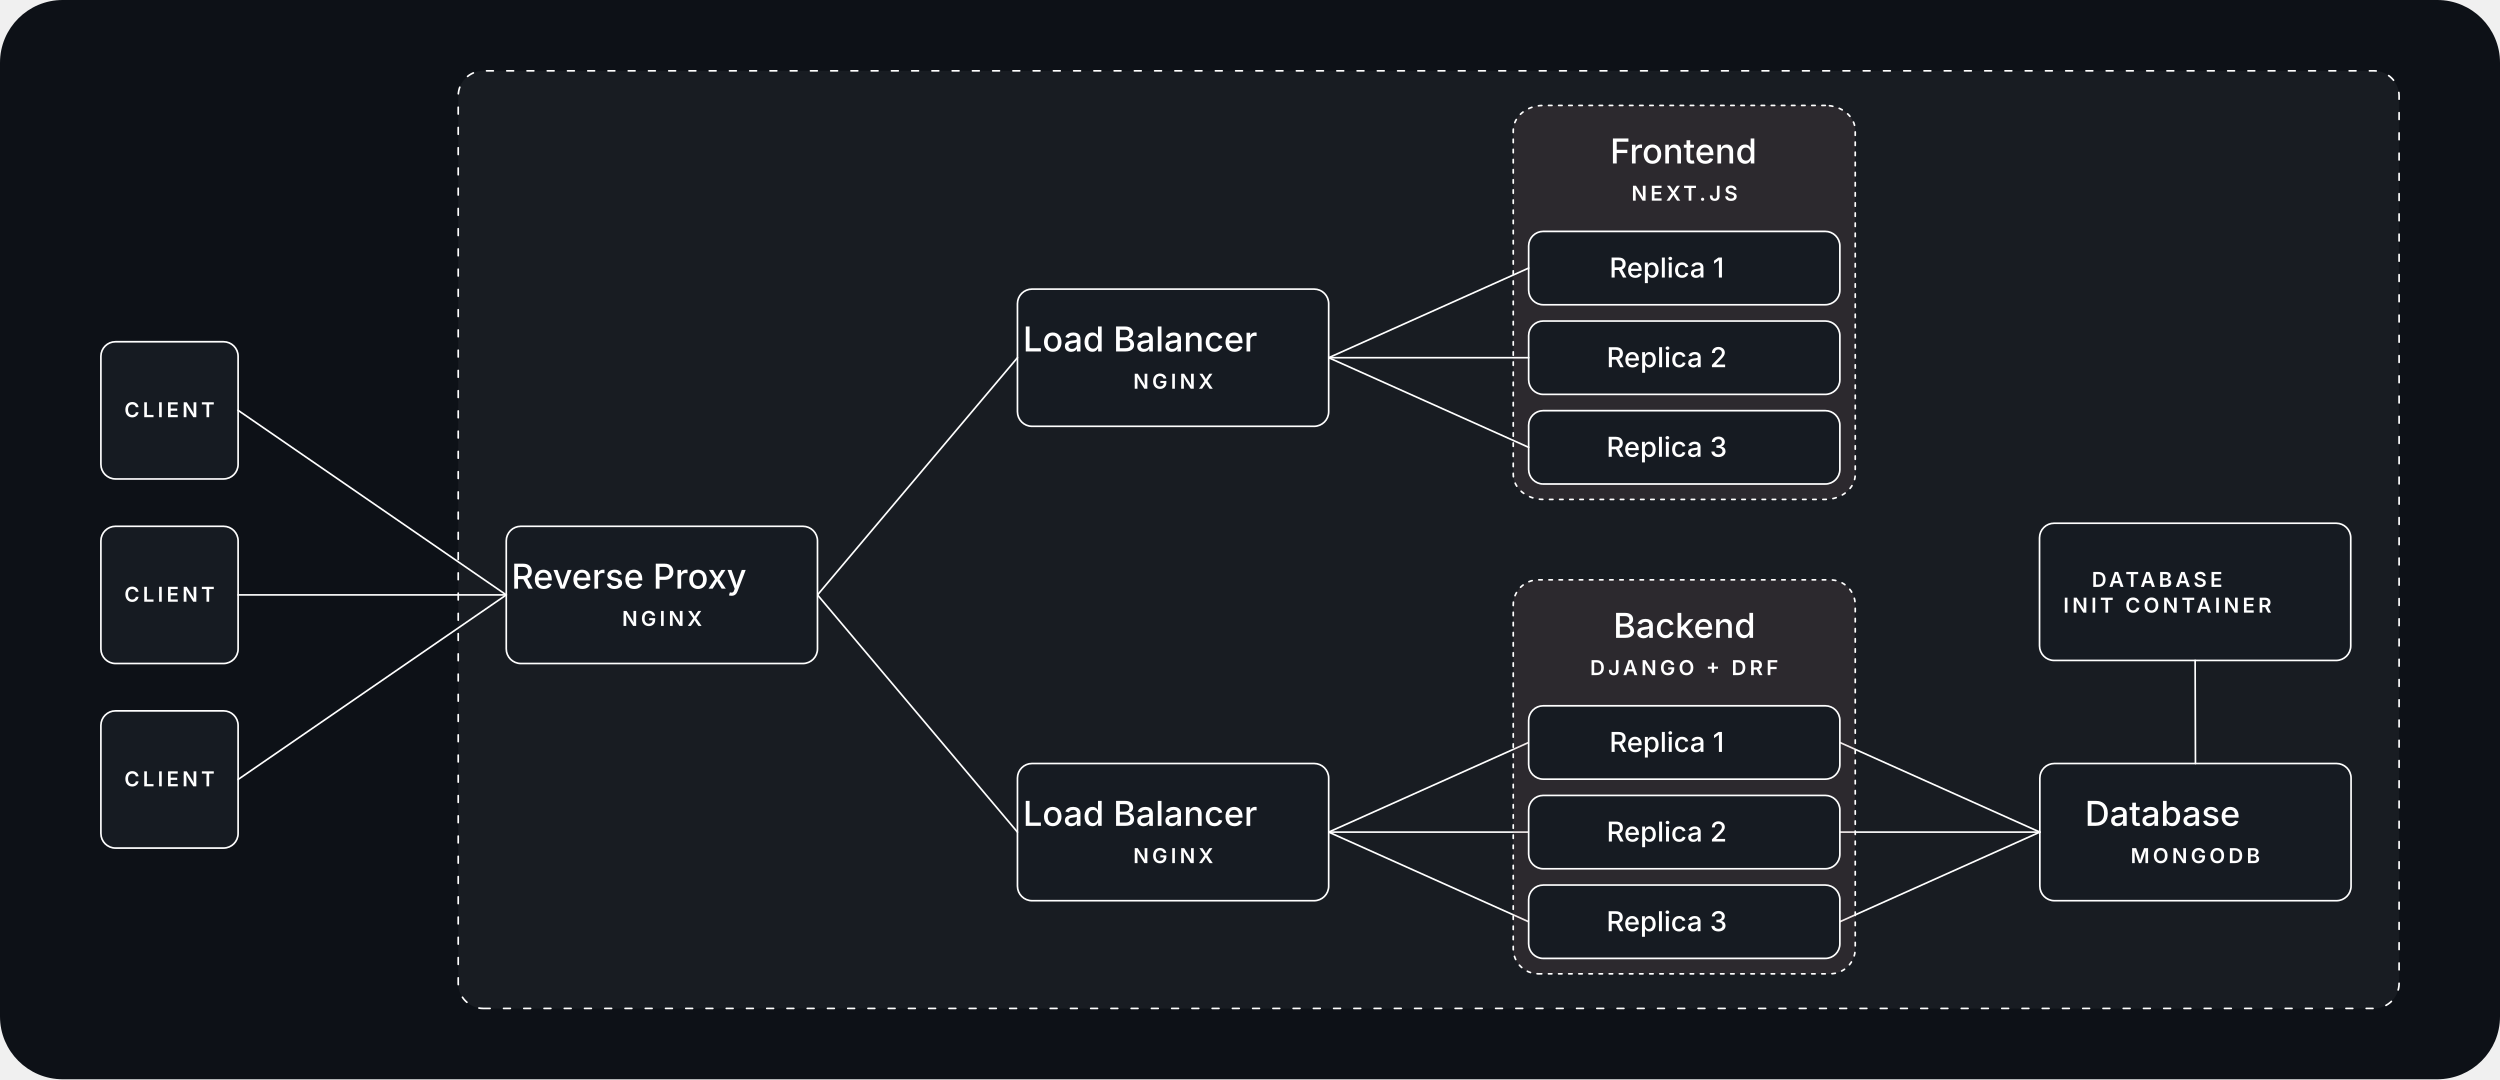
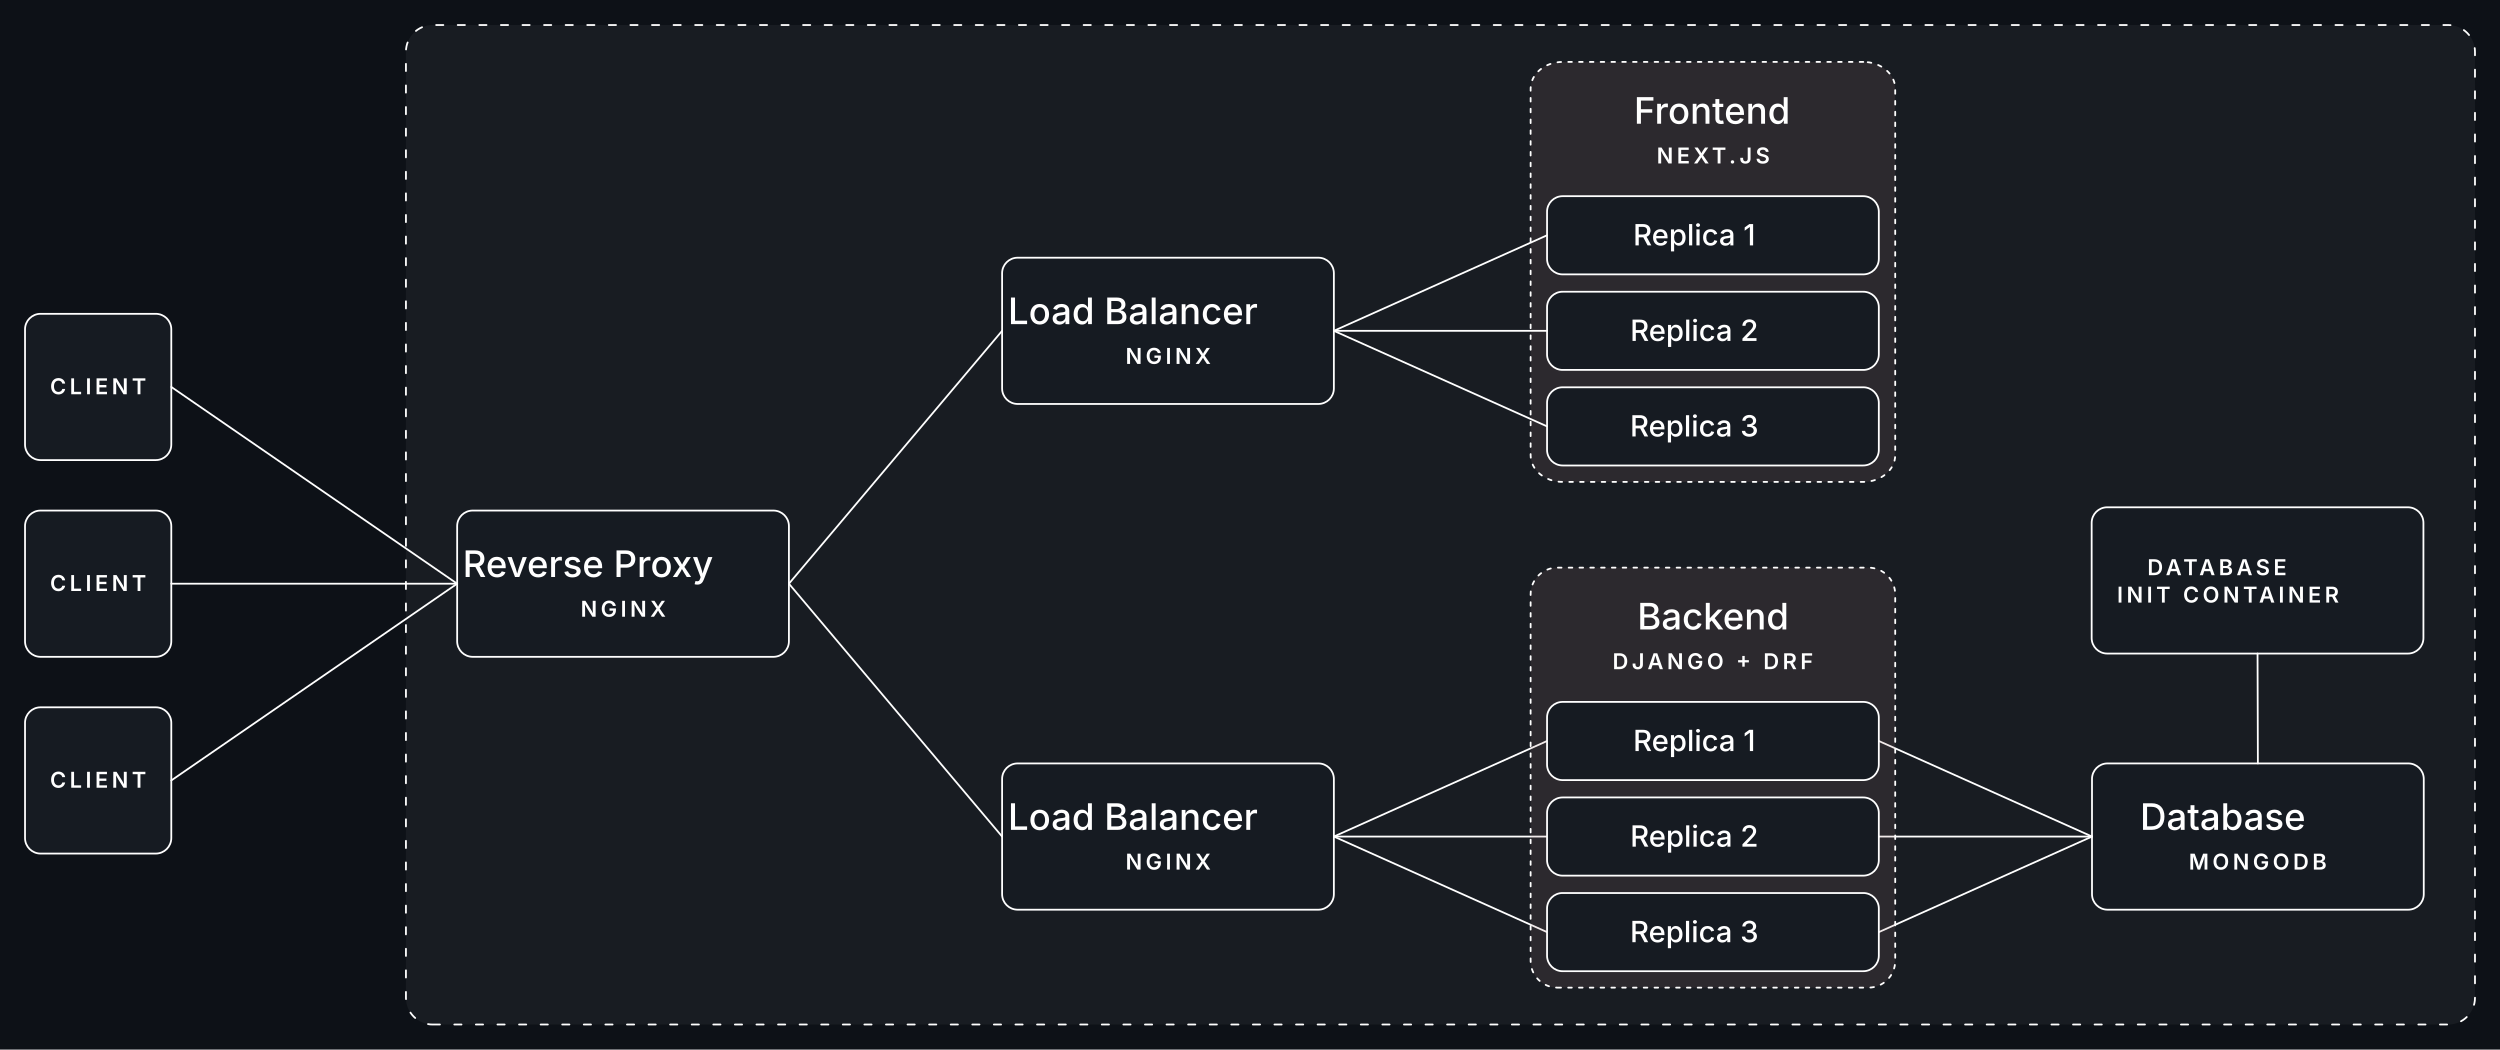
- <svg xmlns="http://www.w3.org/2000/svg" width="1028.229mm" height="443.894mm" viewBox="0 0 1028.229 443.894" version="1.1" id="svg1" xml:space="preserve">
+ <svg xmlns="http://www.w3.org/2000/svg" width="964.539mm" height="404.934mm" viewBox="0 0 964.539 404.934" version="1.1" id="svg1" xml:space="preserve">
  <defs id="defs1" />
-   <g id="layer1" transform="translate(-1405.286,723.7228)">
-     <rect style="fill:#0d1117;fill-opacity:1;stroke:none;stroke-width:0.694;stroke-linecap:round;stroke-linejoin:round;stroke-dasharray:2.776, 5.551;stroke-dashoffset:0;stroke-opacity:0.997" id="rect55" width="1028.229" height="443.894" x="1405.286" y="-723.723" rx="25.803" ry="25.803" transform="translate(-1.2291667e-5)" />
+   <g id="layer1" transform="translate(-1437.13,704.2424)">
+     <rect style="fill:#0d1117;fill-opacity:1;stroke:none;stroke-width:0.667;stroke-linecap:round;stroke-linejoin:round;stroke-dasharray:2.668, 5.335;stroke-dashoffset:0;stroke-opacity:0.997" id="rect55" width="964.539" height="404.934" x="1437.13" y="-704.242" />
    <rect style="fill:#ffffff;fill-opacity:0.05;stroke:#ffffff;stroke-width:0.694;stroke-linecap:round;stroke-dasharray:2.776, 5.551;stroke-dashoffset:0" id="rect2-3-6-9-8-5-6-5-3" width="798.269" height="385.627" x="1593.747" y="308.962" rx="10.332" ry="10.332" transform="scale(1,-1)" />
    <g id="g53">
      <rect style="fill:#161b22;fill-opacity:1;stroke:#ffffff;stroke-width:0.694;stroke-linecap:round;stroke-dasharray:none" id="rect2-3-0" width="56.433" height="56.433" x="1446.784" y="-507.261" rx="5.998" ry="5.996" />
      <text xml:space="preserve" style="font-weight:500;font-size:8.467px;font-family:Inter;-inkscape-font-specification:'Inter Medium';text-align:start;letter-spacing:1.323px;text-anchor:start;fill:none;fill-opacity:1;stroke:#ffffff;stroke-width:7.011;stroke-linecap:round;stroke-dasharray:none" x="1456.231" y="-476.287" id="text2-6-1-1" transform="scale(1.000133,0.9998669)">
        <tspan style="font-style:normal;font-variant:normal;font-weight:600;font-stretch:normal;font-size:8.467px;font-family:Inter;-inkscape-font-specification:'Inter Semi-Bold';text-align:start;letter-spacing:1.323px;text-anchor:start;fill:#ffffff;stroke:none;stroke-width:7.011" x="1456.231" y="-476.287" id="tspan3-2-2-9">CLIENT</tspan>
      </text>
      <rect style="fill:#161b22;fill-opacity:1;stroke:#ffffff;stroke-width:0.694;stroke-linecap:round;stroke-dasharray:none" id="rect2-3-0-6" width="56.433" height="56.433" x="1446.784" y="-431.353" rx="5.998" ry="5.996" />
      <text xml:space="preserve" style="font-weight:500;font-size:8.467px;font-family:Inter;-inkscape-font-specification:'Inter Medium';text-align:start;letter-spacing:1.323px;text-anchor:start;fill:none;fill-opacity:1;stroke:#ffffff;stroke-width:7.011;stroke-linecap:round;stroke-dasharray:none" x="1456.231" y="-400.369" id="text2-6-1-1-6" transform="scale(1.000133,0.9998669)">
        <tspan style="font-style:normal;font-variant:normal;font-weight:600;font-stretch:normal;font-size:8.467px;font-family:Inter;-inkscape-font-specification:'Inter Semi-Bold';text-align:start;letter-spacing:1.323px;text-anchor:start;fill:#ffffff;stroke:none;stroke-width:7.011" x="1456.231" y="-400.369" id="tspan3-2-2-9-4">CLIENT</tspan>
      </text>
      <rect style="fill:#161b22;fill-opacity:1;stroke:#ffffff;stroke-width:0.694;stroke-linecap:round;stroke-dasharray:none" id="rect2-3-0-62" width="56.433" height="56.433" x="1446.784" y="-583.169" rx="5.998" ry="5.996" />
      <text xml:space="preserve" style="font-weight:500;font-size:8.467px;font-family:Inter;-inkscape-font-specification:'Inter Medium';text-align:start;letter-spacing:1.323px;text-anchor:start;fill:none;fill-opacity:1;stroke:#ffffff;stroke-width:7.011;stroke-linecap:round;stroke-dasharray:none" x="1456.231" y="-552.205" id="text2-6-1-1-67" transform="scale(1.000133,0.9998669)">
        <tspan style="font-style:normal;font-variant:normal;font-weight:600;font-stretch:normal;font-size:8.467px;font-family:Inter;-inkscape-font-specification:'Inter Semi-Bold';text-align:start;letter-spacing:1.323px;text-anchor:start;fill:#ffffff;stroke:none;stroke-width:7.011" x="1456.231" y="-552.205" id="tspan3-2-2-9-5">CLIENT</tspan>
      </text>
    </g>
    <text xml:space="preserve" style="font-style:normal;font-variant:normal;font-weight:normal;font-stretch:normal;font-size:7.761px;font-family:'JetBrains Mono';-inkscape-font-specification:'JetBrains Mono';letter-spacing:0px;fill:none;stroke:#ffffff;stroke-width:0.694;stroke-linecap:round;stroke-dasharray:none" x="1028.734" y="-437.923" id="text14-7">
      <tspan id="tspan14-3" style="font-style:normal;font-variant:normal;font-weight:normal;font-stretch:normal;font-family:'JetBrains Mono';-inkscape-font-specification:'JetBrains Mono';letter-spacing:0px;fill:#ffffff;stroke:none;stroke-width:0.694" x="1028.734" y="-437.923" />
    </text>
    <g id="g38-8" transform="translate(675.4204,-551.8699)">
      <rect style="fill:#161b22;fill-opacity:1;stroke:#ffffff;stroke-width:0.694;stroke-linecap:round;stroke-dasharray:none" id="rect2-3-6-9-0-0" width="128" height="56.433" x="1568.836" y="142.167" rx="5.998" ry="5.996" />
      <text xml:space="preserve" style="font-weight:500;font-size:14.111px;font-family:Inter;-inkscape-font-specification:'Inter Medium';text-align:start;letter-spacing:0px;text-anchor:start;fill:none;fill-opacity:1;stroke:#ffffff;stroke-width:7.011;stroke-linecap:round;stroke-dasharray:none" x="1632.255" y="167.828" id="text2-56-9-8-3-2" transform="scale(1.000133,0.9998669)">
        <tspan style="font-style:normal;font-variant:normal;font-weight:500;font-stretch:normal;font-size:14.111px;font-family:Inter;-inkscape-font-specification:'Inter Medium';text-align:center;text-anchor:middle;fill:#ffffff;stroke:none;stroke-width:7.011" x="1632.255" y="167.828" id="tspan2-4-8-0-1">Database</tspan>
      </text>
      <text xml:space="preserve" style="font-weight:500;font-size:8.467px;font-family:Inter;-inkscape-font-specification:'Inter Medium';text-align:start;letter-spacing:1.323px;text-anchor:start;fill:none;fill-opacity:1;stroke:#ffffff;stroke-width:7.011;stroke-linecap:round;stroke-dasharray:none" x="1605.95" y="183.168" id="text2-6-1-8-5-9-0" transform="scale(1.000133,0.9998669)">
        <tspan style="font-style:normal;font-variant:normal;font-weight:600;font-stretch:normal;font-size:8.467px;font-family:Inter;-inkscape-font-specification:'Inter Semi-Bold';text-align:start;letter-spacing:1.323px;text-anchor:start;fill:#ffffff;stroke:none;stroke-width:7.011" x="1605.95" y="183.168" id="tspan3-2-2-1-0-2-5">MONGODB</tspan>
      </text>
    </g>
    <g id="g45" transform="translate(-4.8769951e-5,1.291389)">
      <rect style="fill:#161b22;fill-opacity:1;stroke:#ffffff;stroke-width:0.694;stroke-linecap:round;stroke-dasharray:none" id="rect2-3-6-9-0-0-8" width="128" height="56.433" x="2244.126" y="-509.813" rx="5.998" ry="5.996" />
      <text xml:space="preserve" style="font-weight:500;font-size:8.467px;font-family:Inter;-inkscape-font-specification:'Inter Medium';text-align:start;letter-spacing:1.323px;text-anchor:start;fill:none;fill-opacity:1;stroke:#ffffff;stroke-width:7.011;stroke-linecap:round;stroke-dasharray:none" x="2307.63" y="-483.689" id="text2-6-9-5-5-9" transform="scale(1.000133,0.9998669)">
        <tspan style="font-style:normal;font-variant:normal;font-weight:600;font-stretch:normal;font-size:8.467px;font-family:Inter;-inkscape-font-specification:'Inter Semi-Bold';text-align:center;letter-spacing:1.323px;text-anchor:middle;fill:#ffffff;stroke:none;stroke-width:7.011" x="2307.63" y="-483.689" id="tspan6-9-6-9">DATABASE</tspan>
        <tspan style="font-style:normal;font-variant:normal;font-weight:600;font-stretch:normal;font-size:8.467px;font-family:Inter;-inkscape-font-specification:'Inter Semi-Bold';text-align:center;letter-spacing:1.323px;text-anchor:middle;fill:#ffffff;stroke:none;stroke-width:7.011" x="2308.291" y="-473.106" id="tspan1-0">INIT CONTAINER</tspan>
      </text>
    </g>
    <g id="g43" transform="translate(-4.8769951e-5,1.291389)">
      <path style="fill:#000000;stroke:#ffffff;stroke-width:0.694;stroke-linecap:round;stroke-linejoin:round;stroke-dasharray:none;stroke-dashoffset:0" d="m 1951.757,-382.778 82.25,-36.864" id="path25-7" />
      <path style="fill:#000000;stroke:#ffffff;stroke-width:0.694;stroke-linecap:round;stroke-linejoin:round;stroke-dasharray:none;stroke-dashoffset:0" d="m 2034.006,-345.914 -82.25,-36.864" id="path26-7" />
      <path style="fill:#000000;stroke:#ffffff;stroke-width:0.694;stroke-linecap:round;stroke-linejoin:round;stroke-dasharray:none;stroke-dashoffset:0" d="m 2034.006,-382.778 h -82.25" id="path27-5" />
    </g>
    <path style="fill:#000000;stroke:#ffffff;stroke-width:0.694;stroke-linecap:round;stroke-linejoin:round;stroke-dasharray:none;stroke-dashoffset:0" d="m 2308.256,-409.703 -0.13,-42.386" id="path25-7-4-1" />
    <rect style="fill:#a47272;fill-opacity:0.15;stroke:#ffffff;stroke-width:0.694;stroke-linecap:round;stroke-dasharray:1.388, 2.776;stroke-dashoffset:0" id="rect2-3-6-9-8-5-6" width="140.665" height="162.036" x="-2168.333" y="-680.352" rx="12.321" ry="10.332" transform="scale(-1,1)" />
    <rect style="fill:#161b22;fill-opacity:1;stroke:#ffffff;stroke-width:0.694;stroke-linecap:round;stroke-dasharray:none" id="rect2-3-6-9-8" width="128" height="30.169" x="2034.006" y="-591.687" rx="5.998" ry="5.996" />
    <text xml:space="preserve" style="font-weight:500;font-size:11.289px;font-family:Inter;-inkscape-font-specification:'Inter Medium';text-align:start;letter-spacing:0px;text-anchor:start;fill:none;fill-opacity:1;stroke:#ffffff;stroke-width:7.011;stroke-linecap:round;stroke-dasharray:none" x="2098.058" y="-572.786" id="text2-56-9-8-6" transform="scale(1.000133,0.9998669)">
      <tspan style="font-style:normal;font-variant:normal;font-weight:500;font-stretch:normal;font-size:11.289px;font-family:Inter;-inkscape-font-specification:'Inter Medium';text-align:center;text-anchor:middle;fill:#ffffff;stroke:none;stroke-width:7.011" x="2098.058" y="-572.786" id="tspan2-4-8-1">Replica 2</tspan>
    </text>
    <rect style="fill:#161b22;fill-opacity:1;stroke:#ffffff;stroke-width:0.694;stroke-linecap:round;stroke-dasharray:none" id="rect2-3-6-9-8-5" width="128" height="30.169" x="2034.006" y="-628.552" rx="5.998" ry="5.996" />
    <text xml:space="preserve" style="font-weight:500;font-size:11.289px;font-family:Inter;-inkscape-font-specification:'Inter Medium';text-align:start;letter-spacing:0px;text-anchor:start;fill:none;fill-opacity:1;stroke:#ffffff;stroke-width:7.011;stroke-linecap:round;stroke-dasharray:none" x="2098.058" y="-609.655" id="text2-56-9-8-6-3" transform="scale(1.000133,0.9998669)">
      <tspan style="font-style:normal;font-variant:normal;font-weight:500;font-stretch:normal;font-size:11.289px;font-family:Inter;-inkscape-font-specification:'Inter Medium';text-align:center;text-anchor:middle;fill:#ffffff;stroke:none;stroke-width:7.011" x="2098.058" y="-609.655" id="tspan2-4-8-1-8">Replica 1</tspan>
    </text>
    <rect style="fill:#161b22;fill-opacity:1;stroke:#ffffff;stroke-width:0.694;stroke-linecap:round;stroke-dasharray:none" id="rect2-3-6-9-8-9" width="128" height="30.169" x="2034.006" y="-554.823" rx="5.998" ry="5.996" />
    <text xml:space="preserve" style="font-weight:500;font-size:11.289px;font-family:Inter;-inkscape-font-specification:'Inter Medium';text-align:start;letter-spacing:0px;text-anchor:start;fill:none;fill-opacity:1;stroke:#ffffff;stroke-width:7.011;stroke-linecap:round;stroke-dasharray:none" x="2098.058" y="-535.917" id="text2-56-9-8-6-6" transform="scale(1.000133,0.9998669)">
      <tspan style="font-style:normal;font-variant:normal;font-weight:500;font-stretch:normal;font-size:11.289px;font-family:Inter;-inkscape-font-specification:'Inter Medium';text-align:center;text-anchor:middle;fill:#ffffff;stroke:none;stroke-width:7.011" x="2098.058" y="-535.917" id="tspan2-4-8-1-4">Replica 3</tspan>
    </text>
    <text xml:space="preserve" style="font-weight:500;font-size:14.111px;font-family:Inter;-inkscape-font-specification:'Inter Medium';text-align:start;letter-spacing:0px;text-anchor:start;fill:none;fill-opacity:1;stroke:#ffffff;stroke-width:7.011;stroke-linecap:round;stroke-dasharray:none" x="2067.25" y="-656.583" id="text2" transform="scale(1.000133,0.9998669)">
      <tspan style="font-style:normal;font-variant:normal;font-weight:500;font-stretch:normal;font-size:14.111px;font-family:Inter;-inkscape-font-specification:'Inter Medium';text-align:start;text-anchor:start;fill:#ffffff;stroke:none;stroke-width:7.011" x="2067.25" y="-656.583" id="tspan3">Frontend</tspan>
    </text>
    <text xml:space="preserve" style="font-weight:500;font-size:8.467px;font-family:Inter;-inkscape-font-specification:'Inter Medium';text-align:start;letter-spacing:1.323px;text-anchor:start;fill:none;fill-opacity:1;stroke:#ffffff;stroke-width:7.011;stroke-linecap:round;stroke-dasharray:none" x="2076.01" y="-641.262" id="text2-6" transform="scale(1.000133,0.9998669)">
      <tspan style="font-style:normal;font-variant:normal;font-weight:600;font-stretch:normal;font-size:8.467px;font-family:Inter;-inkscape-font-specification:'Inter Semi-Bold';text-align:start;letter-spacing:1.323px;text-anchor:start;fill:#ffffff;stroke:none;stroke-width:7.011" x="2076.01" y="-641.262" id="tspan3-2">NEXT.JS</tspan>
    </text>
    <g id="g44" transform="translate(-4.8769951e-5,1.291389)">
      <path style="fill:#000000;stroke:#ffffff;stroke-width:0.694;stroke-linecap:round;stroke-linejoin:round;stroke-dasharray:none;stroke-dashoffset:0" d="m 2244.256,-382.778 -82.25,-36.864" id="path25-7-4" />
      <path style="fill:#000000;stroke:#ffffff;stroke-width:0.694;stroke-linecap:round;stroke-linejoin:round;stroke-dasharray:none;stroke-dashoffset:0" d="m 2162.006,-345.914 82.25,-36.864" id="path26-7-6" />
      <path style="fill:#000000;stroke:#ffffff;stroke-width:0.694;stroke-linecap:round;stroke-linejoin:round;stroke-dasharray:none;stroke-dashoffset:0" d="m 2162.006,-382.778 h 82.25" id="path27-5-2" />
    </g>
    <rect style="fill:#a47272;fill-opacity:0.15;stroke:#ffffff;stroke-width:0.694;stroke-linecap:round;stroke-dasharray:1.388, 2.776;stroke-dashoffset:0" id="rect2-3-6-9-8-5-6-5" width="140.665" height="162.036" x="2027.668" y="323.2" rx="10.332" ry="10.332" transform="scale(1,-1)" />
    <rect style="fill:#161b22;fill-opacity:1;stroke:#ffffff;stroke-width:0.694;stroke-linecap:round;stroke-dasharray:none" id="rect2-3-6-9-8-0" width="128" height="30.169" x="2034.006" y="-396.572" rx="5.998" ry="5.996" />
    <text xml:space="preserve" style="font-weight:500;font-size:11.289px;font-family:Inter;-inkscape-font-specification:'Inter Medium';text-align:start;letter-spacing:0px;text-anchor:start;fill:none;fill-opacity:1;stroke:#ffffff;stroke-width:7.011;stroke-linecap:round;stroke-dasharray:none" x="2098.058" y="-377.644" id="text2-56-9-8-6-5" transform="scale(1.000133,0.9998669)">
      <tspan style="font-style:normal;font-variant:normal;font-weight:500;font-stretch:normal;font-size:11.289px;font-family:Inter;-inkscape-font-specification:'Inter Medium';text-align:center;text-anchor:middle;fill:#ffffff;stroke:none;stroke-width:7.011" x="2098.058" y="-377.644" id="tspan2-4-8-1-9">Replica 2</tspan>
    </text>
    <rect style="fill:#161b22;fill-opacity:1;stroke:#ffffff;stroke-width:0.694;stroke-linecap:round;stroke-dasharray:none" id="rect2-3-6-9-8-5-4" width="128" height="30.169" x="2034.006" y="-433.436" rx="5.998" ry="5.996" />
    <text xml:space="preserve" style="font-weight:500;font-size:11.289px;font-family:Inter;-inkscape-font-specification:'Inter Medium';text-align:start;letter-spacing:0px;text-anchor:start;fill:none;fill-opacity:1;stroke:#ffffff;stroke-width:7.011;stroke-linecap:round;stroke-dasharray:none" x="2098.058" y="-414.513" id="text2-56-9-8-6-3-6" transform="scale(1.000133,0.9998669)">
      <tspan style="font-style:normal;font-variant:normal;font-weight:500;font-stretch:normal;font-size:11.289px;font-family:Inter;-inkscape-font-specification:'Inter Medium';text-align:center;text-anchor:middle;fill:#ffffff;stroke:none;stroke-width:7.011" x="2098.058" y="-414.513" id="tspan2-4-8-1-8-9">Replica 1</tspan>
    </text>
    <rect style="fill:#161b22;fill-opacity:1;stroke:#ffffff;stroke-width:0.694;stroke-linecap:round;stroke-dasharray:none" id="rect2-3-6-9-8-9-2" width="128" height="30.169" x="2034.006" y="-359.708" rx="5.998" ry="5.996" />
    <text xml:space="preserve" style="font-weight:500;font-size:11.289px;font-family:Inter;-inkscape-font-specification:'Inter Medium';text-align:start;letter-spacing:0px;text-anchor:start;fill:none;fill-opacity:1;stroke:#ffffff;stroke-width:7.011;stroke-linecap:round;stroke-dasharray:none" x="2098.058" y="-340.775" id="text2-56-9-8-6-6-2" transform="scale(1.000133,0.9998669)">
      <tspan style="font-style:normal;font-variant:normal;font-weight:500;font-stretch:normal;font-size:11.289px;font-family:Inter;-inkscape-font-specification:'Inter Medium';text-align:center;text-anchor:middle;fill:#ffffff;stroke:none;stroke-width:7.011" x="2098.058" y="-340.775" id="tspan2-4-8-1-4-4">Replica 3</tspan>
    </text>
    <text xml:space="preserve" style="font-weight:500;font-size:14.111px;font-family:Inter;-inkscape-font-specification:'Inter Medium';text-align:start;letter-spacing:0px;text-anchor:start;fill:none;fill-opacity:1;stroke:#ffffff;stroke-width:7.011;stroke-linecap:round;stroke-dasharray:none" x="2068.544" y="-461.442" id="text2-4" transform="scale(1.000133,0.9998669)">
      <tspan style="font-style:normal;font-variant:normal;font-weight:500;font-stretch:normal;font-size:14.111px;font-family:Inter;-inkscape-font-specification:'Inter Medium';text-align:start;text-anchor:start;fill:#ffffff;stroke:none;stroke-width:7.011" x="2068.544" y="-461.442" id="tspan3-8">Backend</tspan>
    </text>
    <text xml:space="preserve" style="font-weight:500;font-size:8.467px;font-family:Inter;-inkscape-font-specification:'Inter Medium';text-align:start;letter-spacing:1.323px;text-anchor:start;fill:none;fill-opacity:1;stroke:#ffffff;stroke-width:7.011;stroke-linecap:round;stroke-dasharray:none" x="2058.98" y="-446.12" id="text2-6-12" transform="scale(1.000133,0.9998669)">
      <tspan style="font-style:normal;font-variant:normal;font-weight:600;font-stretch:normal;font-size:8.467px;font-family:Inter;-inkscape-font-specification:'Inter Semi-Bold';text-align:start;letter-spacing:1.323px;text-anchor:start;fill:#ffffff;stroke:none;stroke-width:7.011" x="2058.98" y="-446.12" id="tspan3-2-8">DJANGO + DRF</tspan>
    </text>
    <g id="g42" transform="translate(-4.0228284e-5,1.291389)">
      <path style="fill:#000000;stroke:#ffffff;stroke-width:0.694;stroke-linecap:round;stroke-linejoin:round;stroke-dasharray:none;stroke-dashoffset:0" d="m 1951.757,-577.894 82.25,-36.864" id="path25" />
      <path style="fill:#000000;stroke:#ffffff;stroke-width:0.694;stroke-linecap:round;stroke-linejoin:round;stroke-dasharray:none;stroke-dashoffset:0" d="m 2034.006,-541.03 -82.25,-36.864" id="path26" />
      <path style="fill:#000000;stroke:#ffffff;stroke-width:0.694;stroke-linecap:round;stroke-linejoin:round;stroke-dasharray:none;stroke-dashoffset:0" d="m 2034.006,-577.894 h -82.25" id="path27" />
    </g>
    <g id="g38" transform="translate(254.921,-551.8699)">
      <rect style="fill:#161b22;fill-opacity:1;stroke:#ffffff;stroke-width:0.694;stroke-linecap:round;stroke-dasharray:none" id="rect2-3-6-9-0" width="128" height="56.433" x="1568.836" y="142.167" rx="5.998" ry="5.996" />
      <text xml:space="preserve" style="font-weight:500;font-size:14.111px;font-family:Inter;-inkscape-font-specification:'Inter Medium';text-align:start;letter-spacing:0px;text-anchor:start;fill:none;fill-opacity:1;stroke:#ffffff;stroke-width:7.011;stroke-linecap:round;stroke-dasharray:none" x="1632.255" y="167.828" id="text2-56-9-8-3" transform="scale(1.000133,0.9998669)">
        <tspan style="font-style:normal;font-variant:normal;font-weight:500;font-stretch:normal;font-size:14.111px;font-family:Inter;-inkscape-font-specification:'Inter Medium';text-align:center;text-anchor:middle;fill:#ffffff;stroke:none;stroke-width:7.011" x="1632.255" y="167.828" id="tspan2-4-8-0">Load Balancer</tspan>
      </text>
      <text xml:space="preserve" style="font-weight:500;font-size:8.467px;font-family:Inter;-inkscape-font-specification:'Inter Medium';text-align:start;letter-spacing:1.323px;text-anchor:start;fill:none;fill-opacity:1;stroke:#ffffff;stroke-width:7.011;stroke-linecap:round;stroke-dasharray:none" x="1616.234" y="183.168" id="text2-6-1-8-5-9" transform="scale(1.000133,0.9998669)">
        <tspan style="font-style:normal;font-variant:normal;font-weight:600;font-stretch:normal;font-size:8.467px;font-family:Inter;-inkscape-font-specification:'Inter Semi-Bold';text-align:start;letter-spacing:1.323px;text-anchor:start;fill:#ffffff;stroke:none;stroke-width:7.011" x="1616.234" y="183.168" id="tspan3-2-2-1-0-2">NGINX</tspan>
      </text>
    </g>
    <g id="g37" transform="translate(254.921,-551.8699)">
      <rect style="fill:#161b22;fill-opacity:1;stroke:#ffffff;stroke-width:0.694;stroke-linecap:round;stroke-dasharray:none" id="rect2-3-6-9" width="128" height="56.433" x="1568.836" y="-52.949" rx="5.998" ry="5.996" />
      <text xml:space="preserve" style="font-weight:500;font-size:14.111px;font-family:Inter;-inkscape-font-specification:'Inter Medium';text-align:start;letter-spacing:0px;text-anchor:start;fill:none;fill-opacity:1;stroke:#ffffff;stroke-width:7.011;stroke-linecap:round;stroke-dasharray:none" x="1632.255" y="-27.314" id="text2-56-9-8" transform="scale(1.000133,0.9998669)">
        <tspan style="font-style:normal;font-variant:normal;font-weight:500;font-stretch:normal;font-size:14.111px;font-family:Inter;-inkscape-font-specification:'Inter Medium';text-align:center;text-anchor:middle;fill:#ffffff;stroke:none;stroke-width:7.011" x="1632.255" y="-27.314" id="tspan2-4-8">Load Balancer</tspan>
      </text>
      <text xml:space="preserve" style="font-weight:500;font-size:8.467px;font-family:Inter;-inkscape-font-specification:'Inter Medium';text-align:start;letter-spacing:1.323px;text-anchor:start;fill:none;fill-opacity:1;stroke:#ffffff;stroke-width:7.011;stroke-linecap:round;stroke-dasharray:none" x="1616.234" y="-11.973" id="text2-6-1-8-5" transform="scale(1.000133,0.9998669)">
        <tspan style="font-style:normal;font-variant:normal;font-weight:600;font-stretch:normal;font-size:8.467px;font-family:Inter;-inkscape-font-specification:'Inter Semi-Bold';text-align:start;letter-spacing:1.323px;text-anchor:start;fill:#ffffff;stroke:none;stroke-width:7.011" x="1616.234" y="-11.973" id="tspan3-2-2-1-0">NGINX</tspan>
      </text>
    </g>
    <g id="g39" transform="translate(-4.8769951e-5,1.291389)">
      <path style="fill:#a4a372;fill-opacity:0.212;stroke:#ffffff;stroke-width:0.694;stroke-linecap:round;stroke-linejoin:round;stroke-dasharray:none;stroke-dashoffset:0;stroke-opacity:0.997" d="m 1741.507,-480.336 82.25,-97.558" id="path38" />
      <path style="fill:#a4a372;fill-opacity:0.212;stroke:#ffffff;stroke-width:0.694;stroke-linecap:round;stroke-linejoin:round;stroke-dasharray:none;stroke-dashoffset:0;stroke-opacity:0.997" d="m 1823.757,-382.778 -82.25,-97.558" id="path39" />
    </g>
    <g id="g36" transform="translate(246.695,-545.0431)">
      <rect style="fill:#161b22;fill-opacity:1;stroke:#ffffff;stroke-width:0.694;stroke-linecap:round;stroke-dasharray:none" id="rect2-3" width="128" height="56.433" x="1366.812" y="37.782" rx="5.998" ry="5.996" />
      <text xml:space="preserve" style="font-weight:500;font-size:14.111px;font-family:Inter;-inkscape-font-specification:'Inter Medium';text-align:start;letter-spacing:0px;text-anchor:start;fill:none;fill-opacity:1;stroke:#ffffff;stroke-width:7.011;stroke-linecap:round;stroke-dasharray:none" x="1430.258" y="63.43" id="text2-56" transform="scale(1.000133,0.9998669)">
        <tspan style="font-style:normal;font-variant:normal;font-weight:500;font-stretch:normal;font-size:14.111px;font-family:Inter;-inkscape-font-specification:'Inter Medium';text-align:center;text-anchor:middle;fill:#ffffff;stroke:none;stroke-width:7.011" x="1430.258" y="63.43" id="tspan2" dx="0 0 0 0 0 0 0 0 0" dy="0 0 0 0 0 0 0 0 0">Reverse Proxy</tspan>
      </text>
      <text xml:space="preserve" style="font-weight:500;font-size:8.467px;font-family:Inter;-inkscape-font-specification:'Inter Medium';text-align:start;letter-spacing:1.323px;text-anchor:start;fill:none;fill-opacity:1;stroke:#ffffff;stroke-width:7.011;stroke-linecap:round;stroke-dasharray:none" x="1414.237" y="78.77" id="text2-6-1" transform="scale(1.000133,0.9998669)">
        <tspan style="font-style:normal;font-variant:normal;font-weight:600;font-stretch:normal;font-size:8.467px;font-family:Inter;-inkscape-font-specification:'Inter Semi-Bold';text-align:start;letter-spacing:1.323px;text-anchor:start;fill:#ffffff;stroke:none;stroke-width:7.011" x="1414.237" y="78.77" id="tspan3-2-2">NGINX</tspan>
      </text>
    </g>
    <g id="g54">
      <path style="fill:#a47f72;fill-opacity:0.151;stroke:#ffffff;stroke-width:0.694;stroke-linecap:round;stroke-linejoin:round;stroke-dasharray:none;stroke-dashoffset:0;stroke-opacity:0.997" d="M 1613.507,-479.045 H 1503.217" id="path51" />
      <path style="fill:#a47f72;fill-opacity:0.151;stroke:#ffffff;stroke-width:0.694;stroke-linecap:round;stroke-linejoin:round;stroke-dasharray:none;stroke-dashoffset:0;stroke-opacity:0.997" d="m 1503.217,-554.953 110.29,75.908" id="path52" />
      <path style="fill:#a47f72;fill-opacity:0.151;stroke:#ffffff;stroke-width:0.694;stroke-linecap:round;stroke-linejoin:round;stroke-dasharray:none;stroke-dashoffset:0;stroke-opacity:0.997" d="m 1613.507,-479.045 -110.29,75.908" id="path53" />
    </g>
    <text xml:space="preserve" style="font-weight:bold;font-size:8.467px;font-family:inter;-inkscape-font-specification:'inter Bold';text-align:center;letter-spacing:0.45px;text-anchor:middle;fill:#a47f72;fill-opacity:0.151;stroke:#ffffff;stroke-width:0.694;stroke-linecap:round;stroke-linejoin:round;stroke-dasharray:none;stroke-dashoffset:0;stroke-opacity:0.997" x="1613.854" y="-671.554" id="text54">
      <tspan id="tspan54" style="stroke-width:0.694" x="1613.854" y="-671.554" />
    </text>
  </g>
  <style type="text/css" id="style1">
	.st0{fill:#009FE3;}
</style>
</svg>
